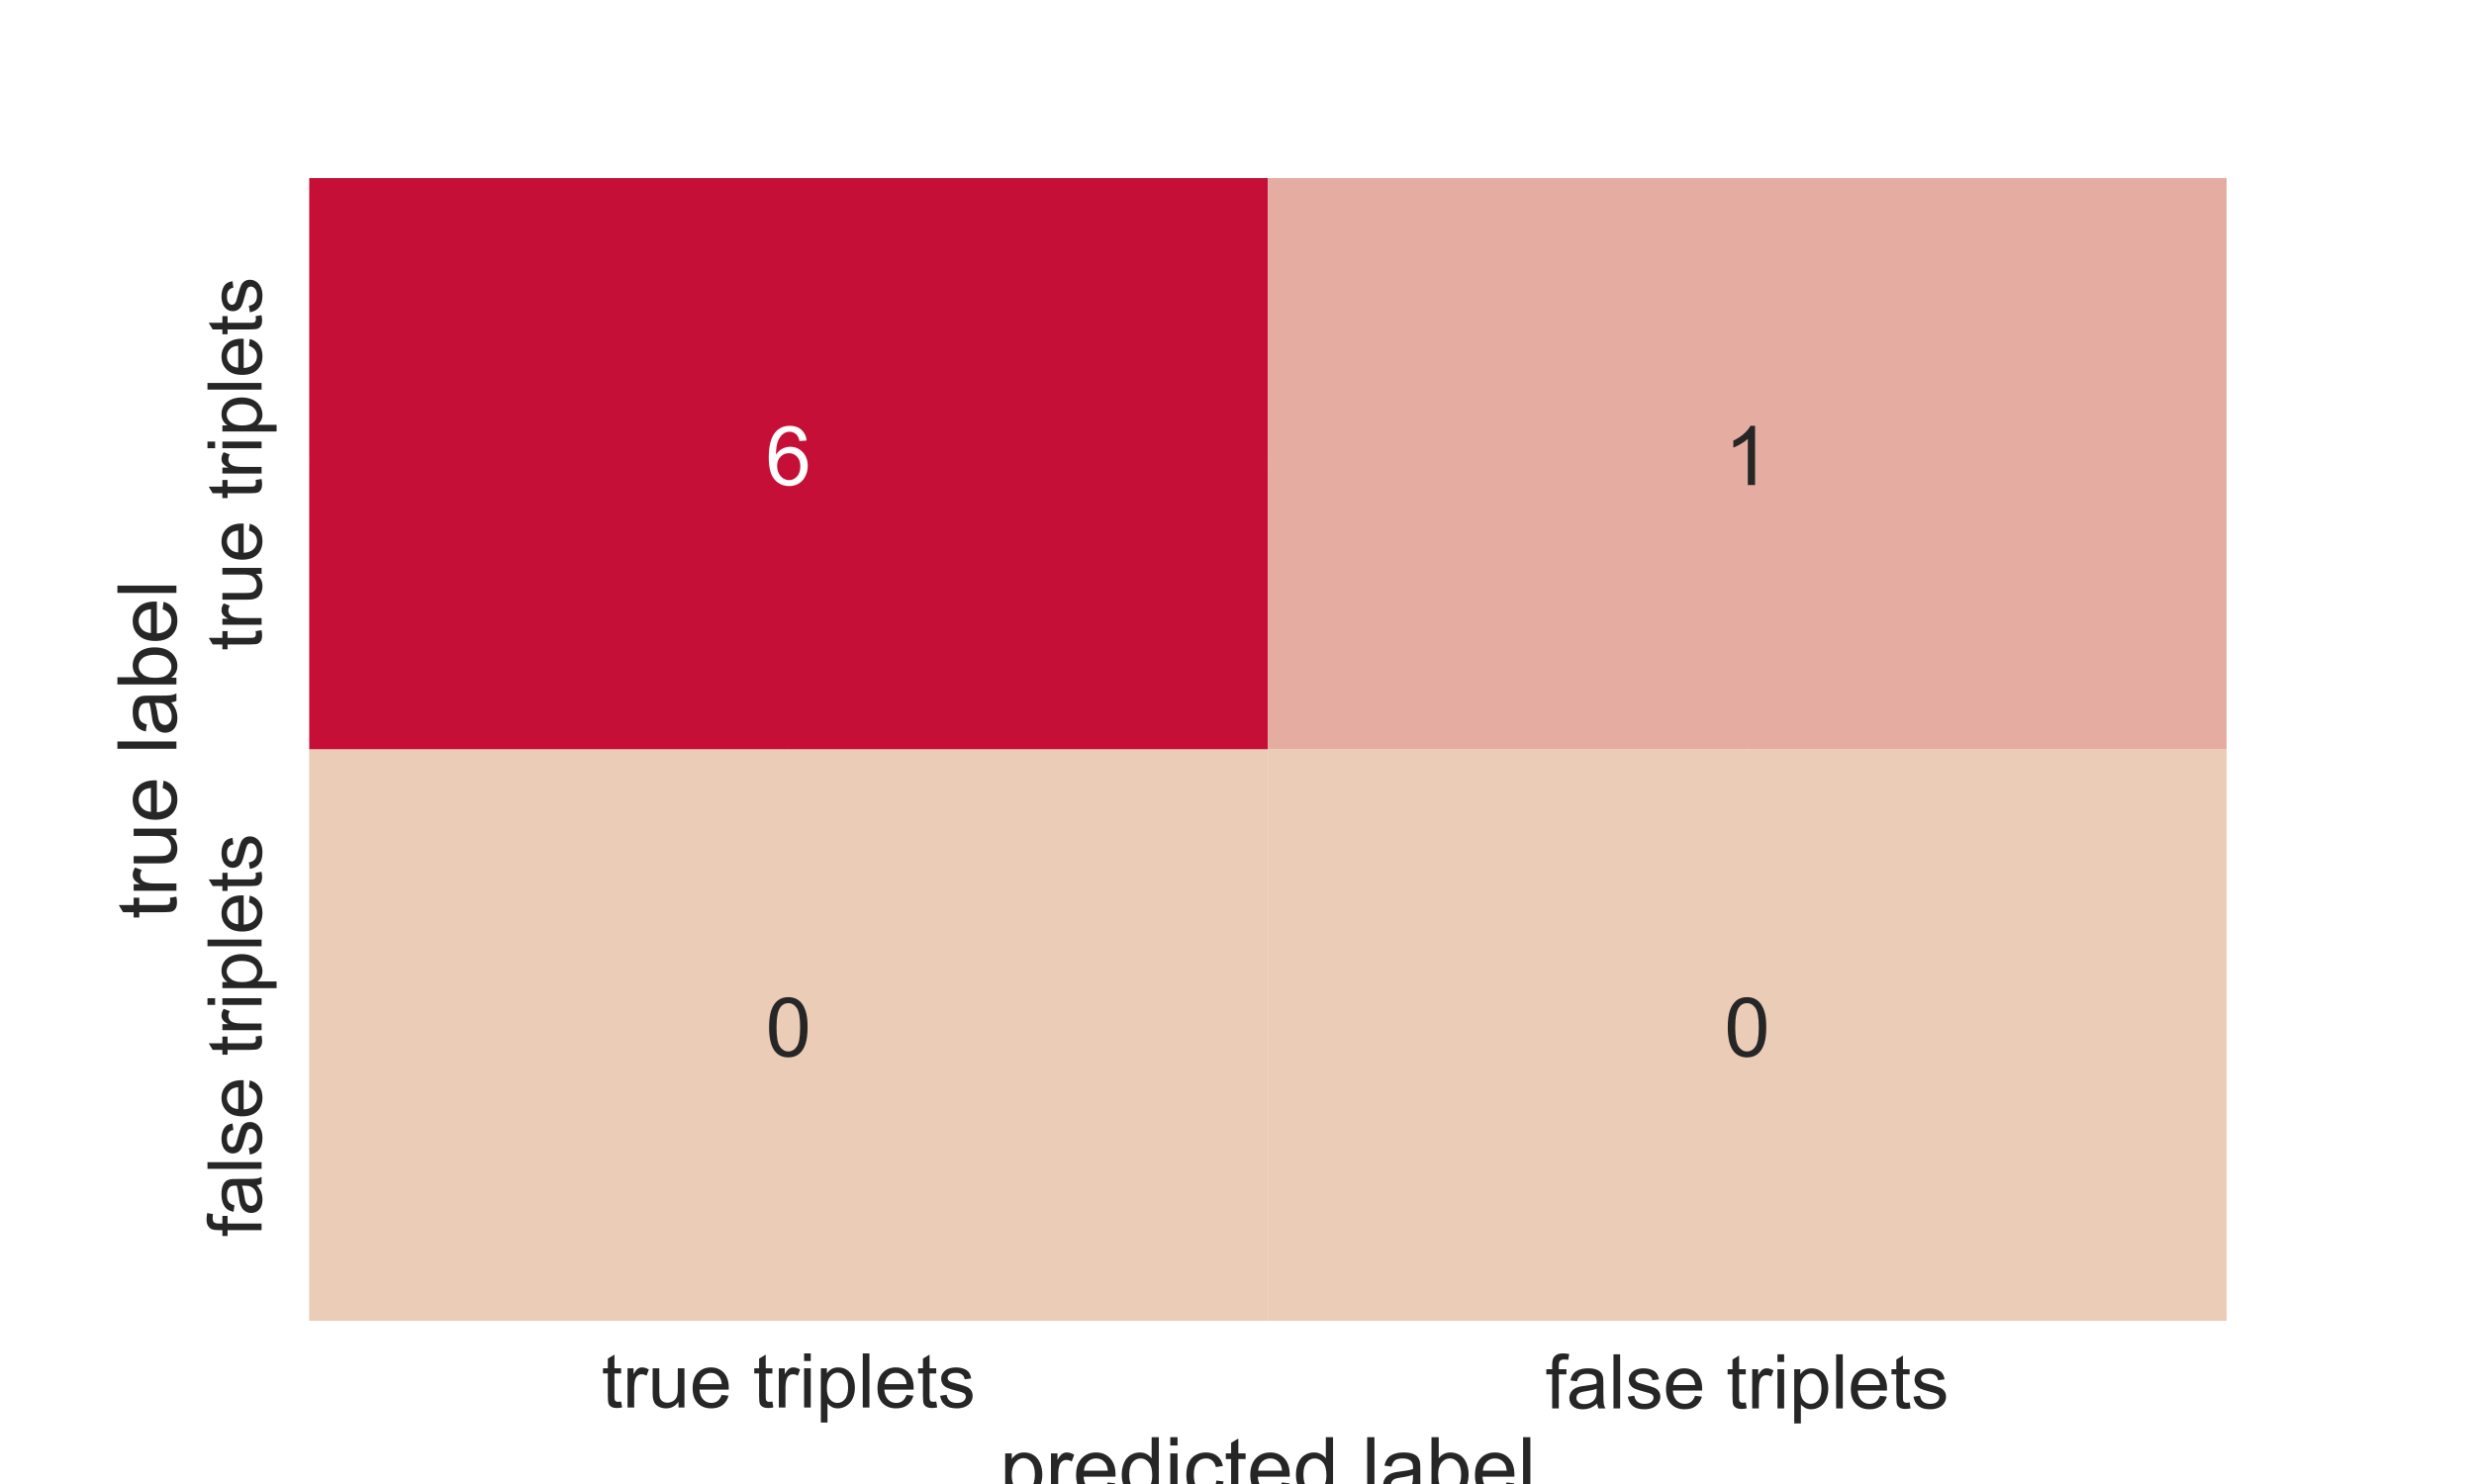
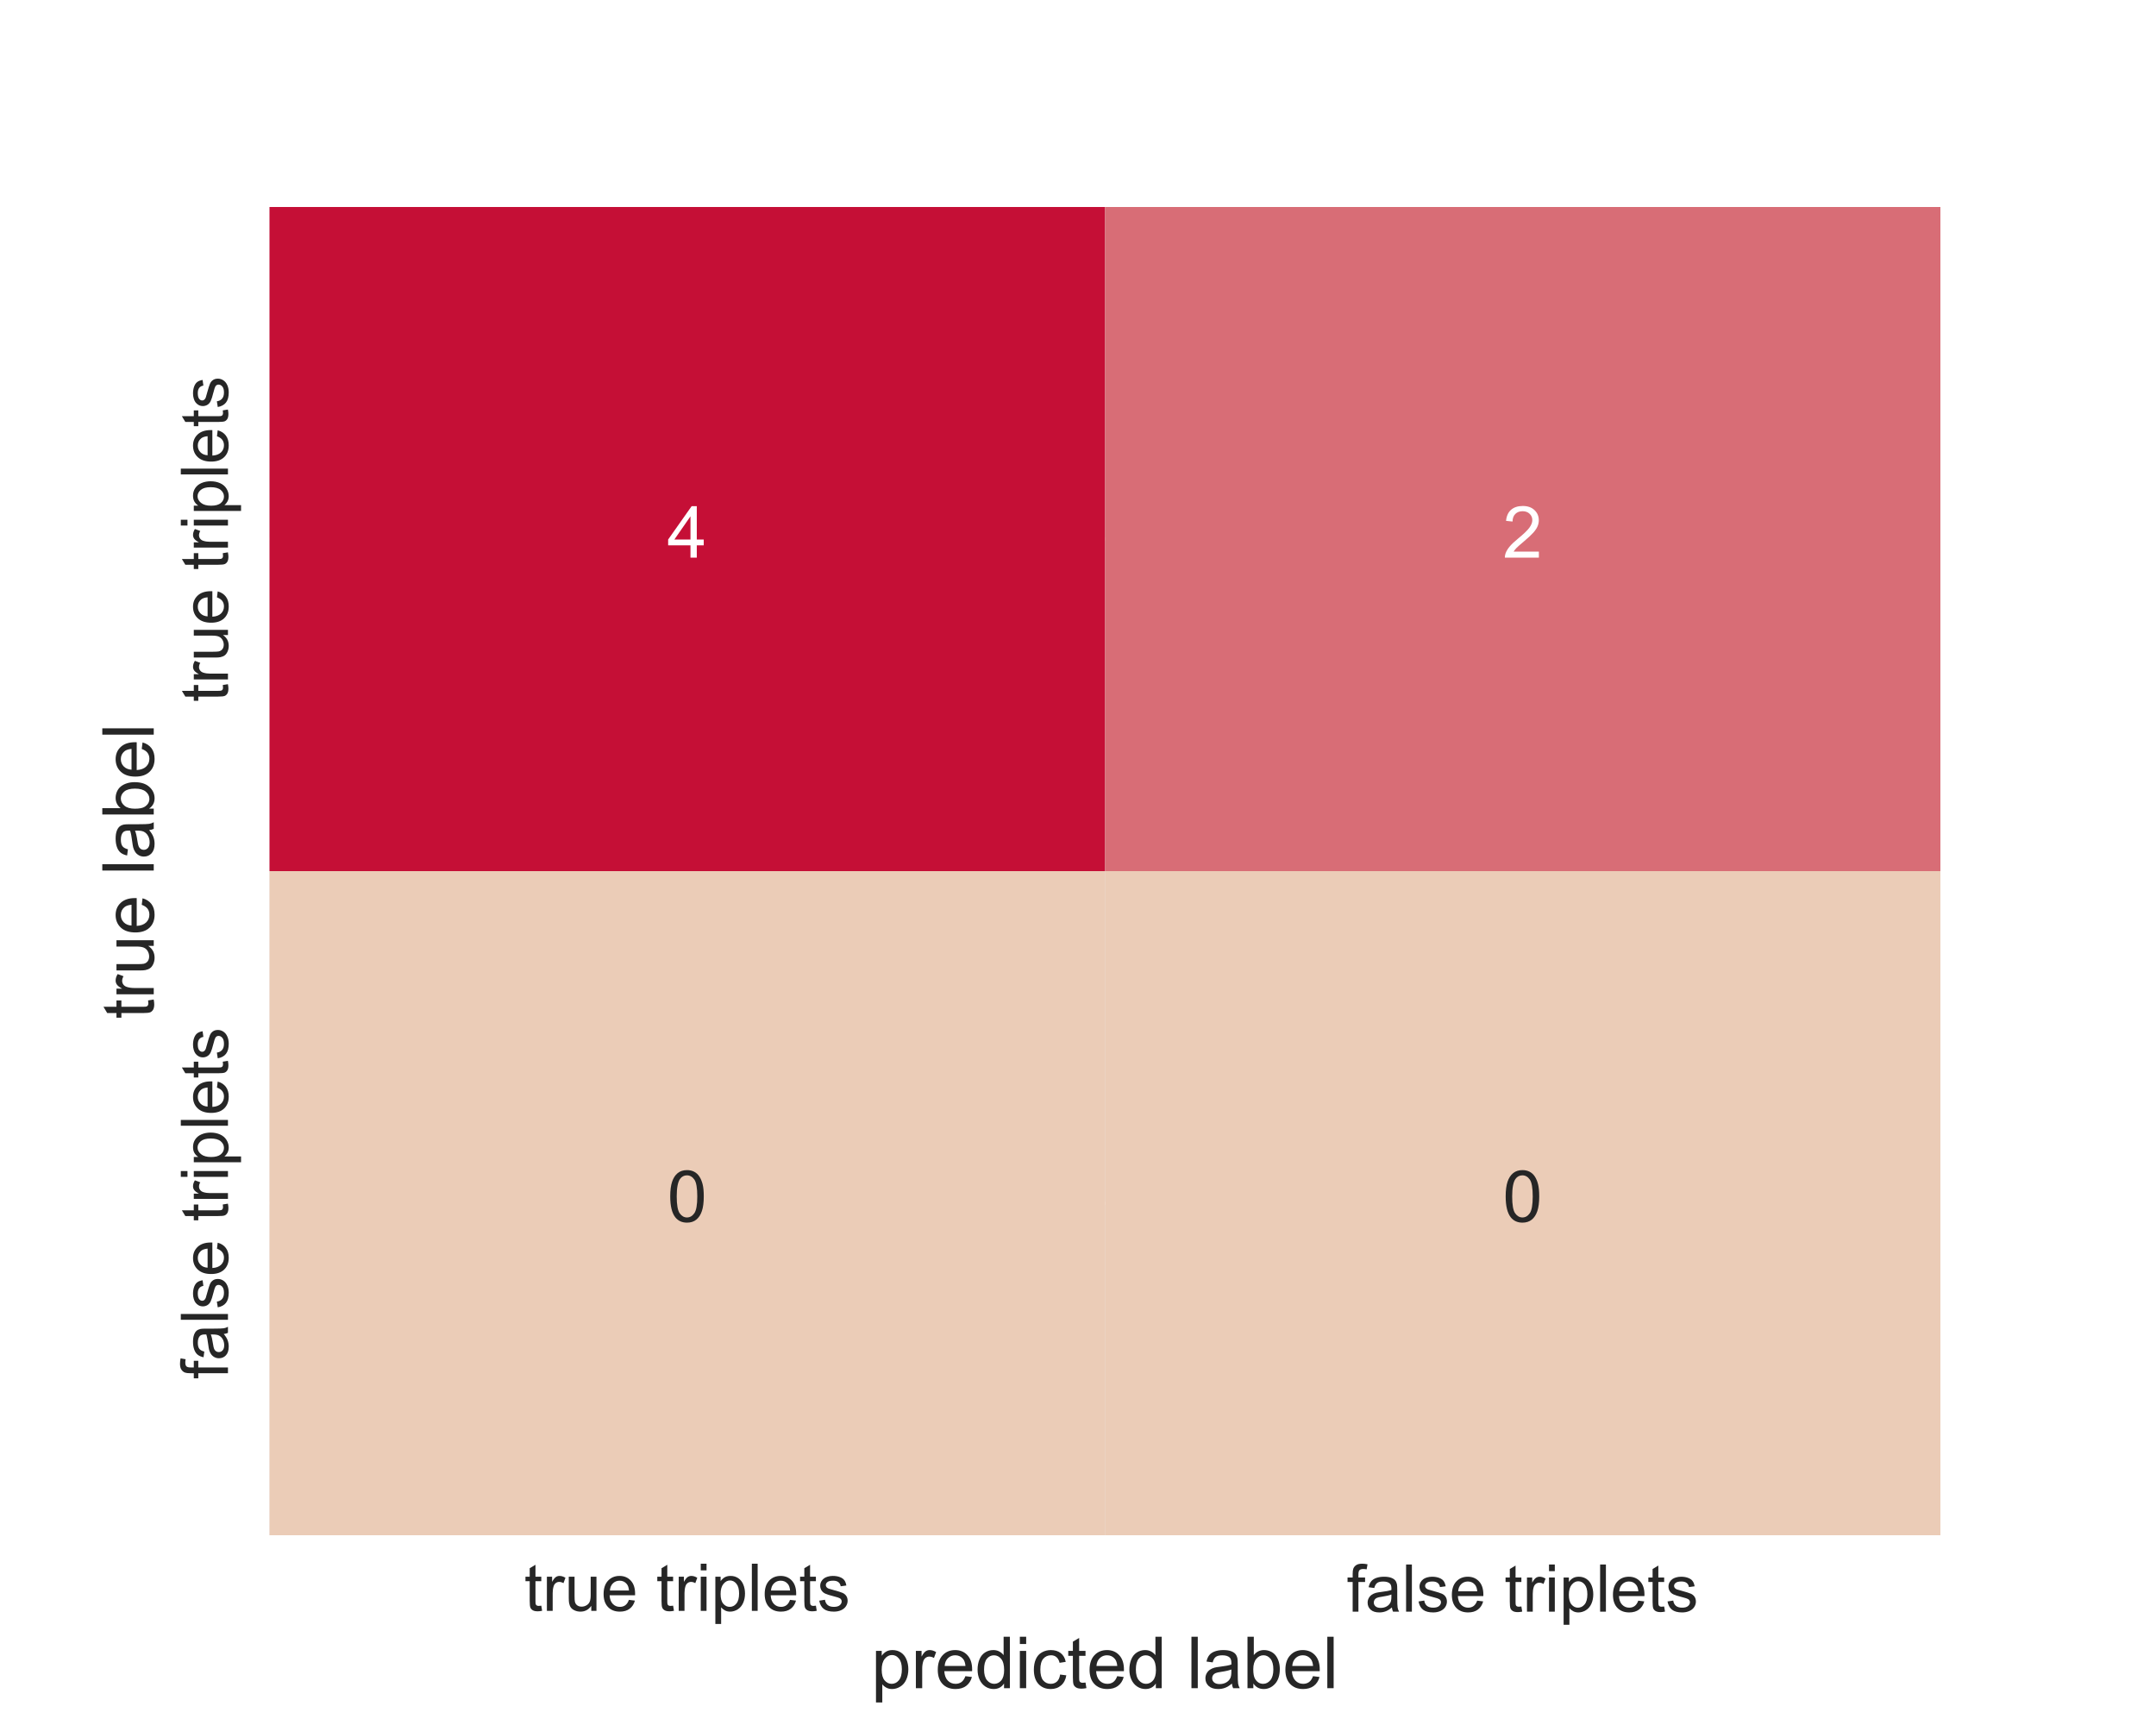
- <svg xmlns="http://www.w3.org/2000/svg" xmlns:xlink="http://www.w3.org/1999/xlink" width="720pt" height="432pt" viewBox="0 0 720 432" version="1.1">
+ <svg xmlns="http://www.w3.org/2000/svg" xmlns:xlink="http://www.w3.org/1999/xlink" width="720pt" height="576pt" viewBox="0 0 720 576" version="1.1">
  <defs>
    <style type="text/css">*{stroke-linejoin: round; stroke-linecap: butt}</style>
  </defs>
  <g id="figure_1">
    <g id="patch_1">
-       <path d="M 0 432  L 720 432  L 720 0  L 0 0  z " style="fill: #ffffff" />
+       <path d="M 0 576  L 720 576  L 720 0  L 0 0  z " style="fill: #ffffff" />
    </g>
    <g id="axes_1">
      <g id="patch_2">
-         <path d="M 90 384.48  L 648 384.48  L 648 51.84  L 90 51.84  z " style="fill: #eaeaf2" />
+         <path d="M 90 512.64  L 648 512.64  L 648 69.12  L 90 69.12  z " style="fill: #eaeaf2" />
      </g>
      <g id="matplotlib.axis_1">
        <g id="xtick_1">
          <g id="line2d_1">
-             <path d="M 229.5 384.48  L 229.5 51.84  " clip-path="url(#p43d5ec406b)" style="fill: none; stroke: #ffffff; stroke-linecap: round" />
+             <path d="M 229.5 512.64  L 229.5 69.12  " clip-path="url(#p4e75d1eb3a)" style="fill: none; stroke: #ffffff; stroke-linecap: round" />
          </g>
          <g id="text_1">
-             <g style="fill: #262626" transform="translate(175.0947 409.7272) scale(0.22 -0.22)">
+             <g style="fill: #262626" transform="translate(175.0947 537.8872) scale(0.22 -0.22)">
              <defs>
                <path id="ArialMT-74" d="M 1650 503  L 1731 6  Q 1494 -44 1306 -44  Q 1000 -44 831 53  Q 663 150 594 308  Q 525 466 525 972  L 525 2881  L 113 2881  L 113 3319  L 525 3319  L 525 4141  L 1084 4478  L 1084 3319  L 1650 3319  L 1650 2881  L 1084 2881  L 1084 941  Q 1084 700 1114 631  Q 1144 563 1211 522  Q 1278 481 1403 481  Q 1497 481 1650 503  z " transform="scale(0.015625)" />
                <path id="ArialMT-72" d="M 416 0  L 416 3319  L 922 3319  L 922 2816  Q 1116 3169 1280 3281  Q 1444 3394 1641 3394  Q 1925 3394 2219 3213  L 2025 2691  Q 1819 2813 1613 2813  Q 1428 2813 1281 2702  Q 1134 2591 1072 2394  Q 978 2094 978 1738  L 978 0  L 416 0  z " transform="scale(0.015625)" />
                <path id="ArialMT-75" d="M 2597 0  L 2597 488  Q 2209 -75 1544 -75  Q 1250 -75 995 37  Q 741 150 617 320  Q 494 491 444 738  Q 409 903 409 1263  L 409 3319  L 972 3319  L 972 1478  Q 972 1038 1006 884  Q 1059 663 1231 536  Q 1403 409 1656 409  Q 1909 409 2131 539  Q 2353 669 2445 892  Q 2538 1116 2538 1541  L 2538 3319  L 3100 3319  L 3100 0  L 2597 0  z " transform="scale(0.015625)" />
                <path id="ArialMT-65" d="M 2694 1069  L 3275 997  Q 3138 488 2766 206  Q 2394 -75 1816 -75  Q 1088 -75 661 373  Q 234 822 234 1631  Q 234 2469 665 2931  Q 1097 3394 1784 3394  Q 2450 3394 2872 2941  Q 3294 2488 3294 1666  Q 3294 1616 3291 1516  L 816 1516  Q 847 969 1125 678  Q 1403 388 1819 388  Q 2128 388 2347 550  Q 2566 713 2694 1069  z M 847 1978  L 2700 1978  Q 2663 2397 2488 2606  Q 2219 2931 1791 2931  Q 1403 2931 1139 2672  Q 875 2413 847 1978  z " transform="scale(0.015625)" />
                <path id="ArialMT-20" transform="scale(0.015625)" />
                <path id="ArialMT-69" d="M 425 3934  L 425 4581  L 988 4581  L 988 3934  L 425 3934  z M 425 0  L 425 3319  L 988 3319  L 988 0  L 425 0  z " transform="scale(0.015625)" />
                <path id="ArialMT-70" d="M 422 -1272  L 422 3319  L 934 3319  L 934 2888  Q 1116 3141 1344 3267  Q 1572 3394 1897 3394  Q 2322 3394 2647 3175  Q 2972 2956 3137 2557  Q 3303 2159 3303 1684  Q 3303 1175 3120 767  Q 2938 359 2589 142  Q 2241 -75 1856 -75  Q 1575 -75 1351 44  Q 1128 163 984 344  L 984 -1272  L 422 -1272  z M 931 1641  Q 931 1000 1190 694  Q 1450 388 1819 388  Q 2194 388 2461 705  Q 2728 1022 2728 1688  Q 2728 2322 2467 2637  Q 2206 2953 1844 2953  Q 1484 2953 1207 2617  Q 931 2281 931 1641  z " transform="scale(0.015625)" />
                <path id="ArialMT-6c" d="M 409 0  L 409 4581  L 972 4581  L 972 0  L 409 0  z " transform="scale(0.015625)" />
                <path id="ArialMT-73" d="M 197 991  L 753 1078  Q 800 744 1014 566  Q 1228 388 1613 388  Q 2000 388 2187 545  Q 2375 703 2375 916  Q 2375 1106 2209 1216  Q 2094 1291 1634 1406  Q 1016 1563 777 1677  Q 538 1791 414 1992  Q 291 2194 291 2438  Q 291 2659 392 2848  Q 494 3038 669 3163  Q 800 3259 1026 3326  Q 1253 3394 1513 3394  Q 1903 3394 2198 3281  Q 2494 3169 2634 2976  Q 2775 2784 2828 2463  L 2278 2388  Q 2241 2644 2061 2787  Q 1881 2931 1553 2931  Q 1166 2931 1000 2803  Q 834 2675 834 2503  Q 834 2394 903 2306  Q 972 2216 1119 2156  Q 1203 2125 1616 2013  Q 2213 1853 2448 1751  Q 2684 1650 2818 1456  Q 2953 1263 2953 975  Q 2953 694 2789 445  Q 2625 197 2315 61  Q 2006 -75 1616 -75  Q 969 -75 630 194  Q 291 463 197 991  z " transform="scale(0.015625)" />
              </defs>
              <use xlink:href="#ArialMT-74" />
              <use xlink:href="#ArialMT-72" x="27.783" />
              <use xlink:href="#ArialMT-75" x="61.084" />
              <use xlink:href="#ArialMT-65" x="116.699" />
              <use xlink:href="#ArialMT-20" x="172.314" />
              <use xlink:href="#ArialMT-74" x="200.098" />
              <use xlink:href="#ArialMT-72" x="227.881" />
              <use xlink:href="#ArialMT-69" x="261.182" />
              <use xlink:href="#ArialMT-70" x="283.398" />
              <use xlink:href="#ArialMT-6c" x="339.014" />
              <use xlink:href="#ArialMT-65" x="361.23" />
              <use xlink:href="#ArialMT-74" x="416.846" />
              <use xlink:href="#ArialMT-73" x="444.629" />
            </g>
          </g>
        </g>
        <g id="xtick_2">
          <g id="line2d_2">
-             <path d="M 508.5 384.48  L 508.5 51.84  " clip-path="url(#p43d5ec406b)" style="fill: none; stroke: #ffffff; stroke-linecap: round" />
+             <path d="M 508.5 512.64  L 508.5 69.12  " clip-path="url(#p4e75d1eb3a)" style="fill: none; stroke: #ffffff; stroke-linecap: round" />
          </g>
          <g id="text_2">
-             <g style="fill: #262626" transform="translate(449.8133 409.9953) scale(0.22 -0.22)">
+             <g style="fill: #262626" transform="translate(449.8133 538.1553) scale(0.22 -0.22)">
              <defs>
                <path id="ArialMT-66" d="M 556 0  L 556 2881  L 59 2881  L 59 3319  L 556 3319  L 556 3672  Q 556 4006 616 4169  Q 697 4388 901 4523  Q 1106 4659 1475 4659  Q 1713 4659 2000 4603  L 1916 4113  Q 1741 4144 1584 4144  Q 1328 4144 1222 4034  Q 1116 3925 1116 3625  L 1116 3319  L 1763 3319  L 1763 2881  L 1116 2881  L 1116 0  L 556 0  z " transform="scale(0.015625)" />
                <path id="ArialMT-61" d="M 2588 409  Q 2275 144 1986 34  Q 1697 -75 1366 -75  Q 819 -75 525 192  Q 231 459 231 875  Q 231 1119 342 1320  Q 453 1522 633 1644  Q 813 1766 1038 1828  Q 1203 1872 1538 1913  Q 2219 1994 2541 2106  Q 2544 2222 2544 2253  Q 2544 2597 2384 2738  Q 2169 2928 1744 2928  Q 1347 2928 1158 2789  Q 969 2650 878 2297  L 328 2372  Q 403 2725 575 2942  Q 747 3159 1072 3276  Q 1397 3394 1825 3394  Q 2250 3394 2515 3294  Q 2781 3194 2906 3042  Q 3031 2891 3081 2659  Q 3109 2516 3109 2141  L 3109 1391  Q 3109 606 3145 398  Q 3181 191 3288 0  L 2700 0  Q 2613 175 2588 409  z M 2541 1666  Q 2234 1541 1622 1453  Q 1275 1403 1131 1340  Q 988 1278 909 1158  Q 831 1038 831 891  Q 831 666 1001 516  Q 1172 366 1500 366  Q 1825 366 2078 508  Q 2331 650 2450 897  Q 2541 1088 2541 1459  L 2541 1666  z " transform="scale(0.015625)" />
              </defs>
              <use xlink:href="#ArialMT-66" />
              <use xlink:href="#ArialMT-61" x="27.783" />
              <use xlink:href="#ArialMT-6c" x="83.398" />
              <use xlink:href="#ArialMT-73" x="105.615" />
              <use xlink:href="#ArialMT-65" x="155.615" />
              <use xlink:href="#ArialMT-20" x="211.23" />
              <use xlink:href="#ArialMT-74" x="239.014" />
              <use xlink:href="#ArialMT-72" x="266.797" />
              <use xlink:href="#ArialMT-69" x="300.098" />
              <use xlink:href="#ArialMT-70" x="322.314" />
              <use xlink:href="#ArialMT-6c" x="377.93" />
              <use xlink:href="#ArialMT-65" x="400.146" />
              <use xlink:href="#ArialMT-74" x="455.762" />
              <use xlink:href="#ArialMT-73" x="483.545" />
            </g>
          </g>
        </g>
        <g id="text_3">
-           <g style="fill: #262626" transform="translate(290.9531 435.5466) scale(0.24 -0.24)">
+           <g style="fill: #262626" transform="translate(290.9531 563.7066) scale(0.24 -0.24)">
            <defs>
              <path id="ArialMT-64" d="M 2575 0  L 2575 419  Q 2259 -75 1647 -75  Q 1250 -75 917 144  Q 584 363 401 755  Q 219 1147 219 1656  Q 219 2153 384 2558  Q 550 2963 881 3178  Q 1213 3394 1622 3394  Q 1922 3394 2156 3267  Q 2391 3141 2538 2938  L 2538 4581  L 3097 4581  L 3097 0  L 2575 0  z M 797 1656  Q 797 1019 1065 703  Q 1334 388 1700 388  Q 2069 388 2326 689  Q 2584 991 2584 1609  Q 2584 2291 2321 2609  Q 2059 2928 1675 2928  Q 1300 2928 1048 2622  Q 797 2316 797 1656  z " transform="scale(0.015625)" />
              <path id="ArialMT-63" d="M 2588 1216  L 3141 1144  Q 3050 572 2676 248  Q 2303 -75 1759 -75  Q 1078 -75 664 370  Q 250 816 250 1647  Q 250 2184 428 2587  Q 606 2991 970 3192  Q 1334 3394 1763 3394  Q 2303 3394 2647 3120  Q 2991 2847 3088 2344  L 2541 2259  Q 2463 2594 2264 2762  Q 2066 2931 1784 2931  Q 1359 2931 1093 2626  Q 828 2322 828 1663  Q 828 994 1084 691  Q 1341 388 1753 388  Q 2084 388 2306 591  Q 2528 794 2588 1216  z " transform="scale(0.015625)" />
              <path id="ArialMT-62" d="M 941 0  L 419 0  L 419 4581  L 981 4581  L 981 2947  Q 1338 3394 1891 3394  Q 2197 3394 2470 3270  Q 2744 3147 2920 2923  Q 3097 2700 3197 2384  Q 3297 2069 3297 1709  Q 3297 856 2875 390  Q 2453 -75 1863 -75  Q 1275 -75 941 416  L 941 0  z M 934 1684  Q 934 1088 1097 822  Q 1363 388 1816 388  Q 2184 388 2453 708  Q 2722 1028 2722 1663  Q 2722 2313 2464 2622  Q 2206 2931 1841 2931  Q 1472 2931 1203 2611  Q 934 2291 934 1684  z " transform="scale(0.015625)" />
            </defs>
            <use xlink:href="#ArialMT-70" />
            <use xlink:href="#ArialMT-72" x="55.615" />
            <use xlink:href="#ArialMT-65" x="88.916" />
            <use xlink:href="#ArialMT-64" x="144.531" />
            <use xlink:href="#ArialMT-69" x="200.146" />
            <use xlink:href="#ArialMT-63" x="222.363" />
            <use xlink:href="#ArialMT-74" x="272.363" />
            <use xlink:href="#ArialMT-65" x="300.146" />
            <use xlink:href="#ArialMT-64" x="355.762" />
            <use xlink:href="#ArialMT-20" x="411.377" />
            <use xlink:href="#ArialMT-6c" x="439.16" />
            <use xlink:href="#ArialMT-61" x="461.377" />
            <use xlink:href="#ArialMT-62" x="516.992" />
            <use xlink:href="#ArialMT-65" x="572.607" />
            <use xlink:href="#ArialMT-6c" x="628.223" />
          </g>
        </g>
      </g>
      <g id="matplotlib.axis_2">
        <g id="ytick_1">
          <g id="line2d_3">
-             <path d="M 90 135  L 648 135  " clip-path="url(#p43d5ec406b)" style="fill: none; stroke: #ffffff; stroke-linecap: round" />
+             <path d="M 90 180  L 648 180  " clip-path="url(#p4e75d1eb3a)" style="fill: none; stroke: #ffffff; stroke-linecap: round" />
          </g>
          <g id="text_4">
-             <g style="fill: #262626" transform="translate(76.1275 189.4053) rotate(-90) scale(0.22 -0.22)">
+             <g style="fill: #262626" transform="translate(76.1275 234.4053) rotate(-90) scale(0.22 -0.22)">
              <use xlink:href="#ArialMT-74" />
              <use xlink:href="#ArialMT-72" x="27.783" />
              <use xlink:href="#ArialMT-75" x="61.084" />
              <use xlink:href="#ArialMT-65" x="116.699" />
              <use xlink:href="#ArialMT-20" x="172.314" />
              <use xlink:href="#ArialMT-74" x="200.098" />
              <use xlink:href="#ArialMT-72" x="227.881" />
              <use xlink:href="#ArialMT-69" x="261.182" />
              <use xlink:href="#ArialMT-70" x="283.398" />
              <use xlink:href="#ArialMT-6c" x="339.014" />
              <use xlink:href="#ArialMT-65" x="361.23" />
              <use xlink:href="#ArialMT-74" x="416.846" />
              <use xlink:href="#ArialMT-73" x="444.629" />
            </g>
          </g>
        </g>
        <g id="ytick_2">
          <g id="line2d_4">
-             <path d="M 90 301.32  L 648 301.32  " clip-path="url(#p43d5ec406b)" style="fill: none; stroke: #ffffff; stroke-linecap: round" />
+             <path d="M 90 401.76  L 648 401.76  " clip-path="url(#p4e75d1eb3a)" style="fill: none; stroke: #ffffff; stroke-linecap: round" />
          </g>
          <g id="text_5">
-             <g style="fill: #262626" transform="translate(76.1275 360.0067) rotate(-90) scale(0.22 -0.22)">
+             <g style="fill: #262626" transform="translate(76.1275 460.4467) rotate(-90) scale(0.22 -0.22)">
              <use xlink:href="#ArialMT-66" />
              <use xlink:href="#ArialMT-61" x="27.783" />
              <use xlink:href="#ArialMT-6c" x="83.398" />
              <use xlink:href="#ArialMT-73" x="105.615" />
              <use xlink:href="#ArialMT-65" x="155.615" />
              <use xlink:href="#ArialMT-20" x="211.23" />
              <use xlink:href="#ArialMT-74" x="239.014" />
              <use xlink:href="#ArialMT-72" x="266.797" />
              <use xlink:href="#ArialMT-69" x="300.098" />
              <use xlink:href="#ArialMT-70" x="322.314" />
              <use xlink:href="#ArialMT-6c" x="377.93" />
              <use xlink:href="#ArialMT-65" x="400.146" />
              <use xlink:href="#ArialMT-74" x="455.762" />
              <use xlink:href="#ArialMT-73" x="483.545" />
            </g>
          </g>
        </g>
        <g id="text_6">
-           <g style="fill: #262626" transform="translate(51.34219 267.5213) rotate(-90) scale(0.24 -0.24)">
+           <g style="fill: #262626" transform="translate(51.34219 340.2412) rotate(-90) scale(0.24 -0.24)">
            <use xlink:href="#ArialMT-74" />
            <use xlink:href="#ArialMT-72" x="27.783" />
            <use xlink:href="#ArialMT-75" x="61.084" />
            <use xlink:href="#ArialMT-65" x="116.699" />
            <use xlink:href="#ArialMT-20" x="172.314" />
            <use xlink:href="#ArialMT-6c" x="200.098" />
            <use xlink:href="#ArialMT-61" x="222.314" />
            <use xlink:href="#ArialMT-62" x="277.93" />
            <use xlink:href="#ArialMT-65" x="333.545" />
            <use xlink:href="#ArialMT-6c" x="389.16" />
          </g>
        </g>
      </g>
      <g id="QuadMesh_1">
-         <path d="M 90 51.84  L 369 51.84  L 369 218.16  L 90 218.16  L 90 51.84  " clip-path="url(#p43d5ec406b)" style="fill: #c50f36" />
-         <path d="M 369 51.84  L 648 51.84  L 648 218.16  L 369 218.16  L 369 51.84  " clip-path="url(#p43d5ec406b)" style="fill: #e5ada2" />
-         <path d="M 90 218.16  L 369 218.16  L 369 384.48  L 90 384.48  L 90 218.16  " clip-path="url(#p43d5ec406b)" style="fill: #ebccb7" />
-         <path d="M 369 218.16  L 648 218.16  L 648 384.48  L 369 384.48  L 369 218.16  " clip-path="url(#p43d5ec406b)" style="fill: #ebccb7" />
+         <path d="M 90 69.12  L 369 69.12  L 369 290.88  L 90 290.88  L 90 69.12  " clip-path="url(#p4e75d1eb3a)" style="fill: #c50f36" />
+         <path d="M 369 69.12  L 648 69.12  L 648 290.88  L 369 290.88  L 369 69.12  " clip-path="url(#p4e75d1eb3a)" style="fill: #d86d76" />
+         <path d="M 90 290.88  L 369 290.88  L 369 512.64  L 90 512.64  L 90 290.88  " clip-path="url(#p4e75d1eb3a)" style="fill: #ebccb7" />
+         <path d="M 369 290.88  L 648 290.88  L 648 512.64  L 369 512.64  L 369 290.88  " clip-path="url(#p4e75d1eb3a)" style="fill: #ebccb7" />
      </g>
      <g id="text_7">
-         <g style="fill: #ffffff" transform="translate(222.8269 141.2044) scale(0.24 -0.24)">
+         <g style="fill: #ffffff" transform="translate(222.8269 186.2044) scale(0.24 -0.24)">
          <defs>
-             <path id="ArialMT-36" d="M 3184 3459  L 2625 3416  Q 2550 3747 2413 3897  Q 2184 4138 1850 4138  Q 1581 4138 1378 3988  Q 1113 3794 959 3422  Q 806 3050 800 2363  Q 1003 2672 1297 2822  Q 1591 2972 1913 2972  Q 2475 2972 2870 2558  Q 3266 2144 3266 1488  Q 3266 1056 3080 686  Q 2894 316 2569 119  Q 2244 -78 1831 -78  Q 1128 -78 684 439  Q 241 956 241 2144  Q 241 3472 731 4075  Q 1159 4600 1884 4600  Q 2425 4600 2770 4297  Q 3116 3994 3184 3459  z M 888 1484  Q 888 1194 1011 928  Q 1134 663 1356 523  Q 1578 384 1822 384  Q 2178 384 2434 671  Q 2691 959 2691 1453  Q 2691 1928 2437 2201  Q 2184 2475 1800 2475  Q 1419 2475 1153 2201  Q 888 1928 888 1484  z " transform="scale(0.015625)" />
+             <path id="ArialMT-34" d="M 2069 0  L 2069 1097  L 81 1097  L 81 1613  L 2172 4581  L 2631 4581  L 2631 1613  L 3250 1613  L 3250 1097  L 2631 1097  L 2631 0  L 2069 0  z M 2069 1613  L 2069 3678  L 634 1613  L 2069 1613  z " transform="scale(0.015625)" />
          </defs>
-           <use xlink:href="#ArialMT-36" />
+           <use xlink:href="#ArialMT-34" />
        </g>
      </g>
      <g id="text_8">
-         <g style="fill: #262626" transform="translate(501.8269 141.2044) scale(0.24 -0.24)">
+         <g style="fill: #ffffff" transform="translate(501.8269 186.2044) scale(0.24 -0.24)">
          <defs>
-             <path id="ArialMT-31" d="M 2384 0  L 1822 0  L 1822 3584  Q 1619 3391 1289 3197  Q 959 3003 697 2906  L 697 3450  Q 1169 3672 1522 3987  Q 1875 4303 2022 4600  L 2384 4600  L 2384 0  z " transform="scale(0.015625)" />
+             <path id="ArialMT-32" d="M 3222 541  L 3222 0  L 194 0  Q 188 203 259 391  Q 375 700 629 1000  Q 884 1300 1366 1694  Q 2113 2306 2375 2664  Q 2638 3022 2638 3341  Q 2638 3675 2398 3904  Q 2159 4134 1775 4134  Q 1369 4134 1125 3890  Q 881 3647 878 3216  L 300 3275  Q 359 3922 746 4261  Q 1134 4600 1788 4600  Q 2447 4600 2831 4234  Q 3216 3869 3216 3328  Q 3216 3053 3103 2787  Q 2991 2522 2730 2228  Q 2469 1934 1863 1422  Q 1356 997 1212 845  Q 1069 694 975 541  L 3222 541  z " transform="scale(0.015625)" />
          </defs>
-           <use xlink:href="#ArialMT-31" />
+           <use xlink:href="#ArialMT-32" />
        </g>
      </g>
      <g id="text_9">
-         <g style="fill: #262626" transform="translate(222.8269 307.5244) scale(0.24 -0.24)">
+         <g style="fill: #262626" transform="translate(222.8269 407.9644) scale(0.24 -0.24)">
          <defs>
            <path id="ArialMT-30" d="M 266 2259  Q 266 3072 433 3567  Q 600 4063 929 4331  Q 1259 4600 1759 4600  Q 2128 4600 2406 4451  Q 2684 4303 2865 4023  Q 3047 3744 3150 3342  Q 3253 2941 3253 2259  Q 3253 1453 3087 958  Q 2922 463 2592 192  Q 2263 -78 1759 -78  Q 1097 -78 719 397  Q 266 969 266 2259  z M 844 2259  Q 844 1131 1108 757  Q 1372 384 1759 384  Q 2147 384 2411 759  Q 2675 1134 2675 2259  Q 2675 3391 2411 3762  Q 2147 4134 1753 4134  Q 1366 4134 1134 3806  Q 844 3388 844 2259  z " transform="scale(0.015625)" />
          </defs>
          <use xlink:href="#ArialMT-30" />
        </g>
      </g>
      <g id="text_10">
-         <g style="fill: #262626" transform="translate(501.8269 307.5244) scale(0.24 -0.24)">
+         <g style="fill: #262626" transform="translate(501.8269 407.9644) scale(0.24 -0.24)">
          <use xlink:href="#ArialMT-30" />
        </g>
      </g>
    </g>
  </g>
  <defs>
-     <clipPath id="p43d5ec406b">
-       <rect x="90" y="51.84" width="558" height="332.64" />
+     <clipPath id="p4e75d1eb3a">
+       <rect x="90" y="69.12" width="558" height="443.52" />
    </clipPath>
  </defs>
</svg>
